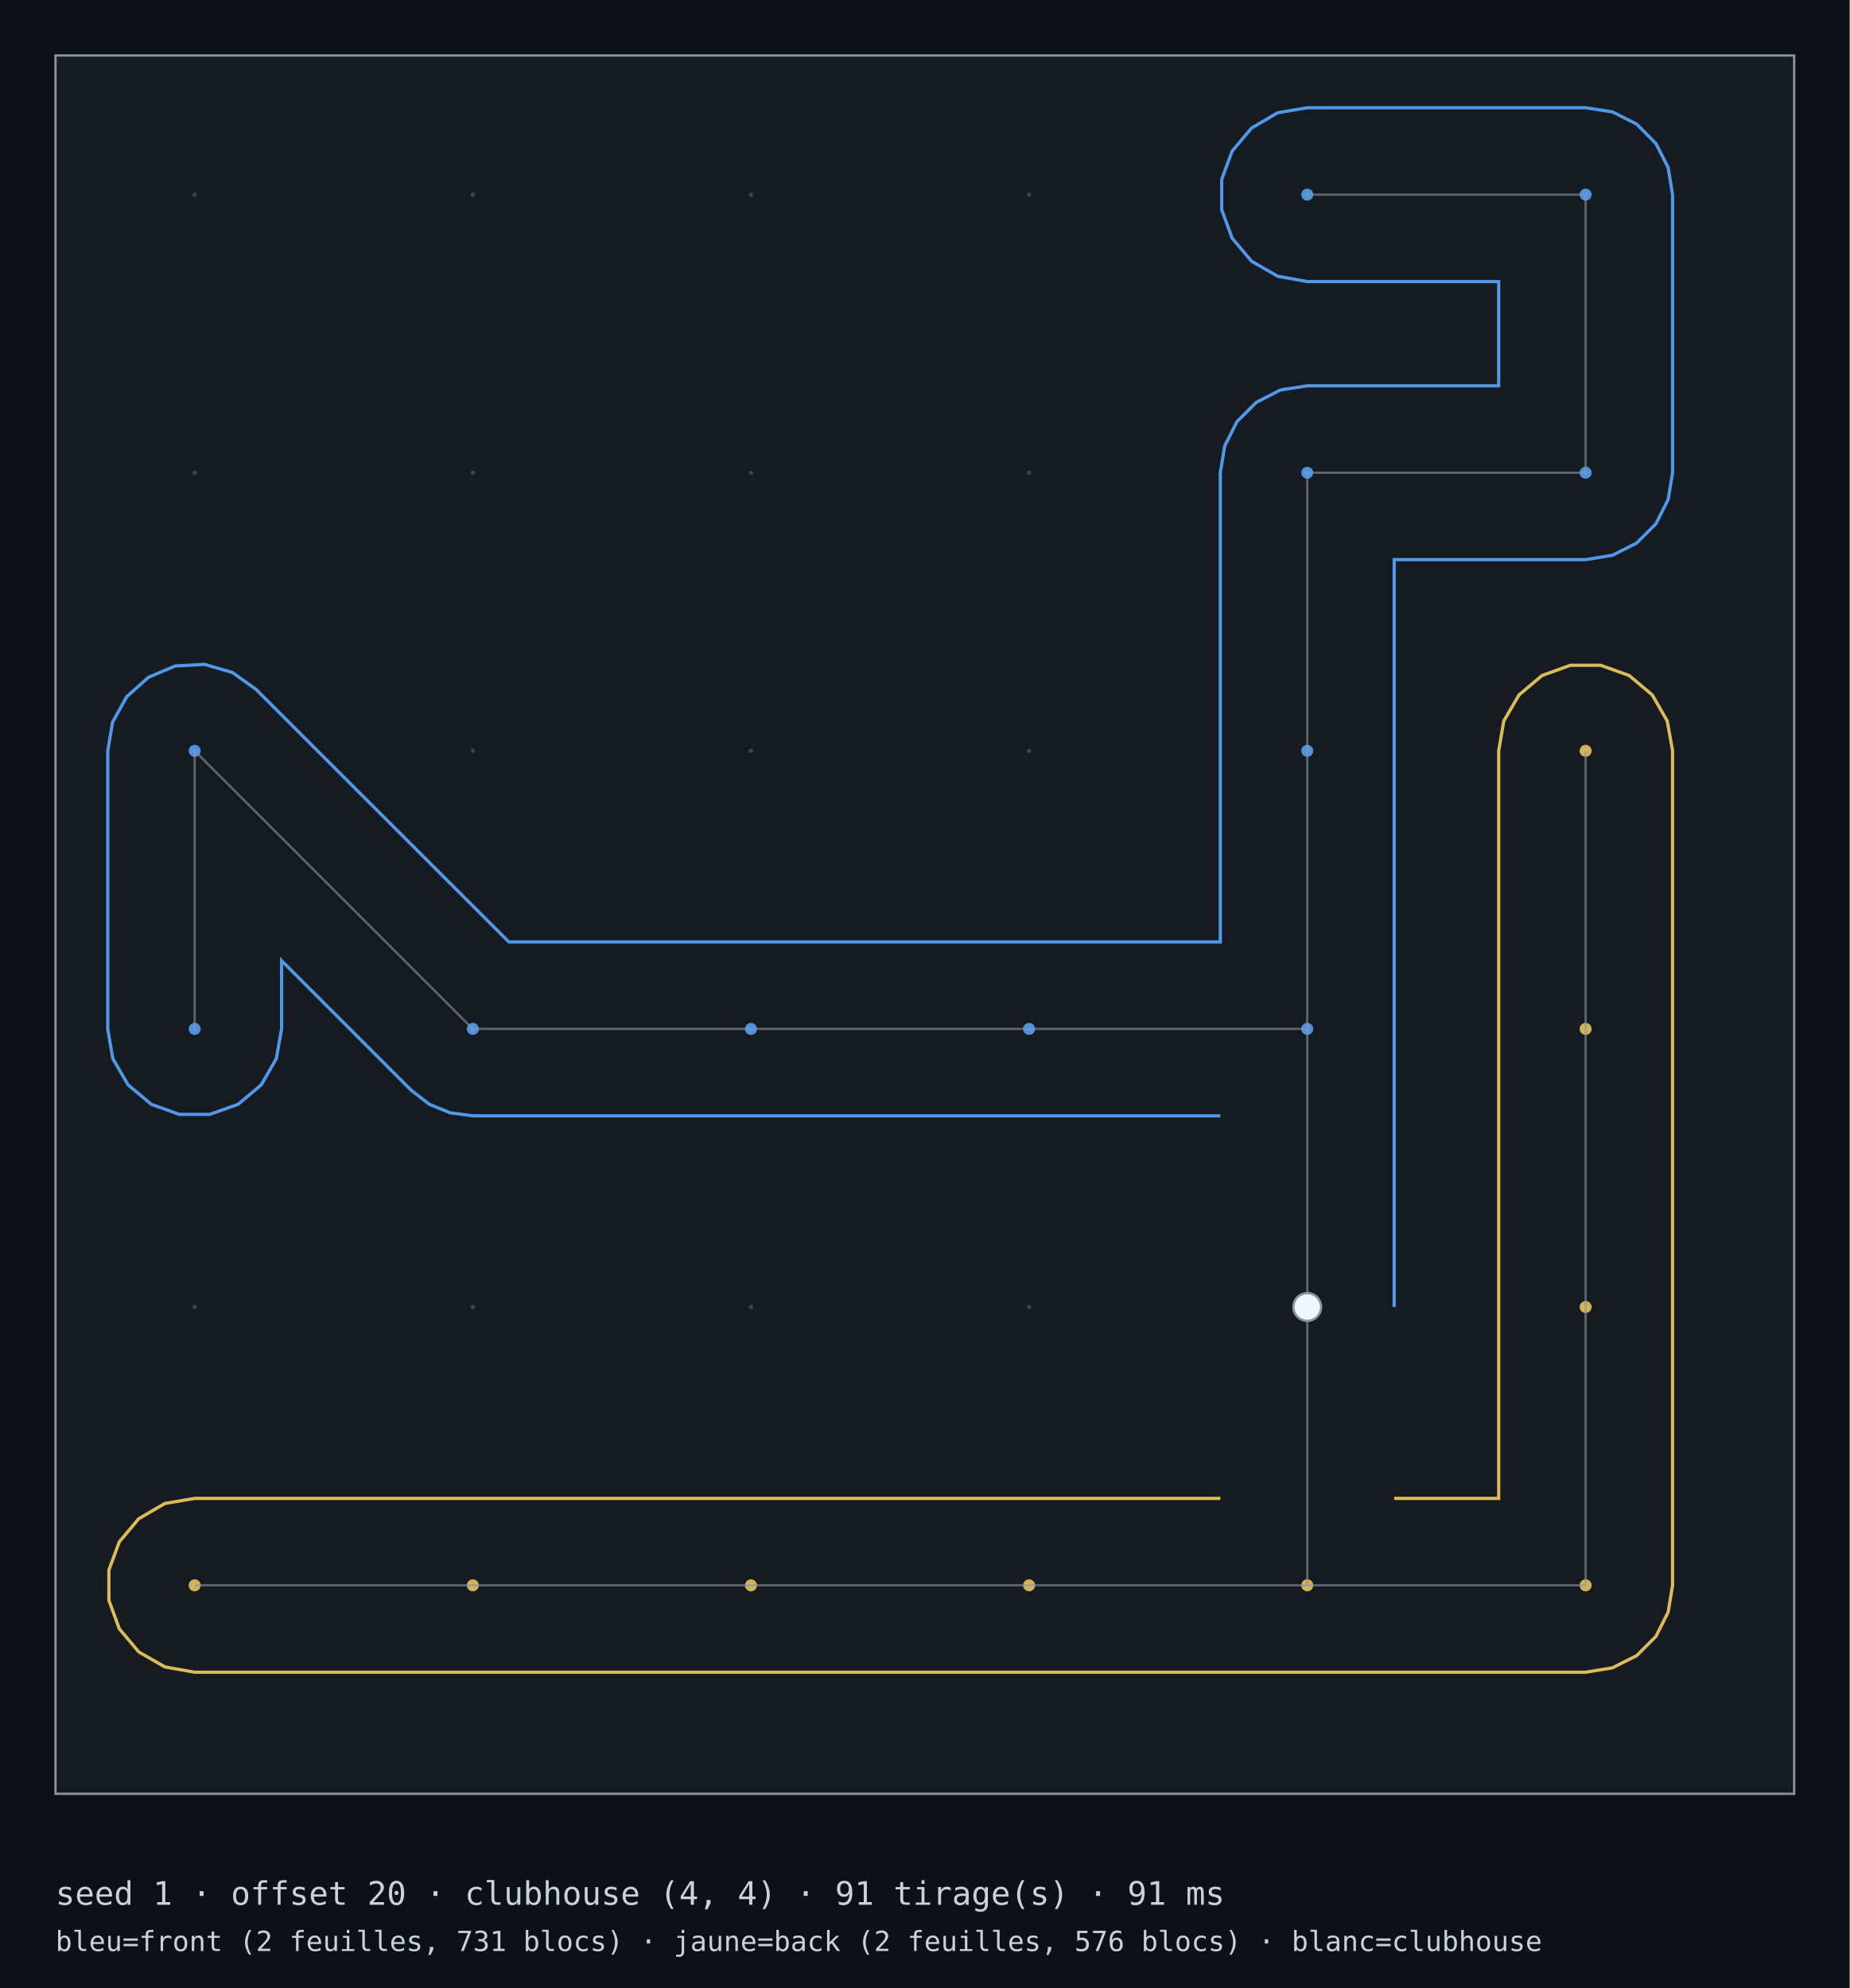
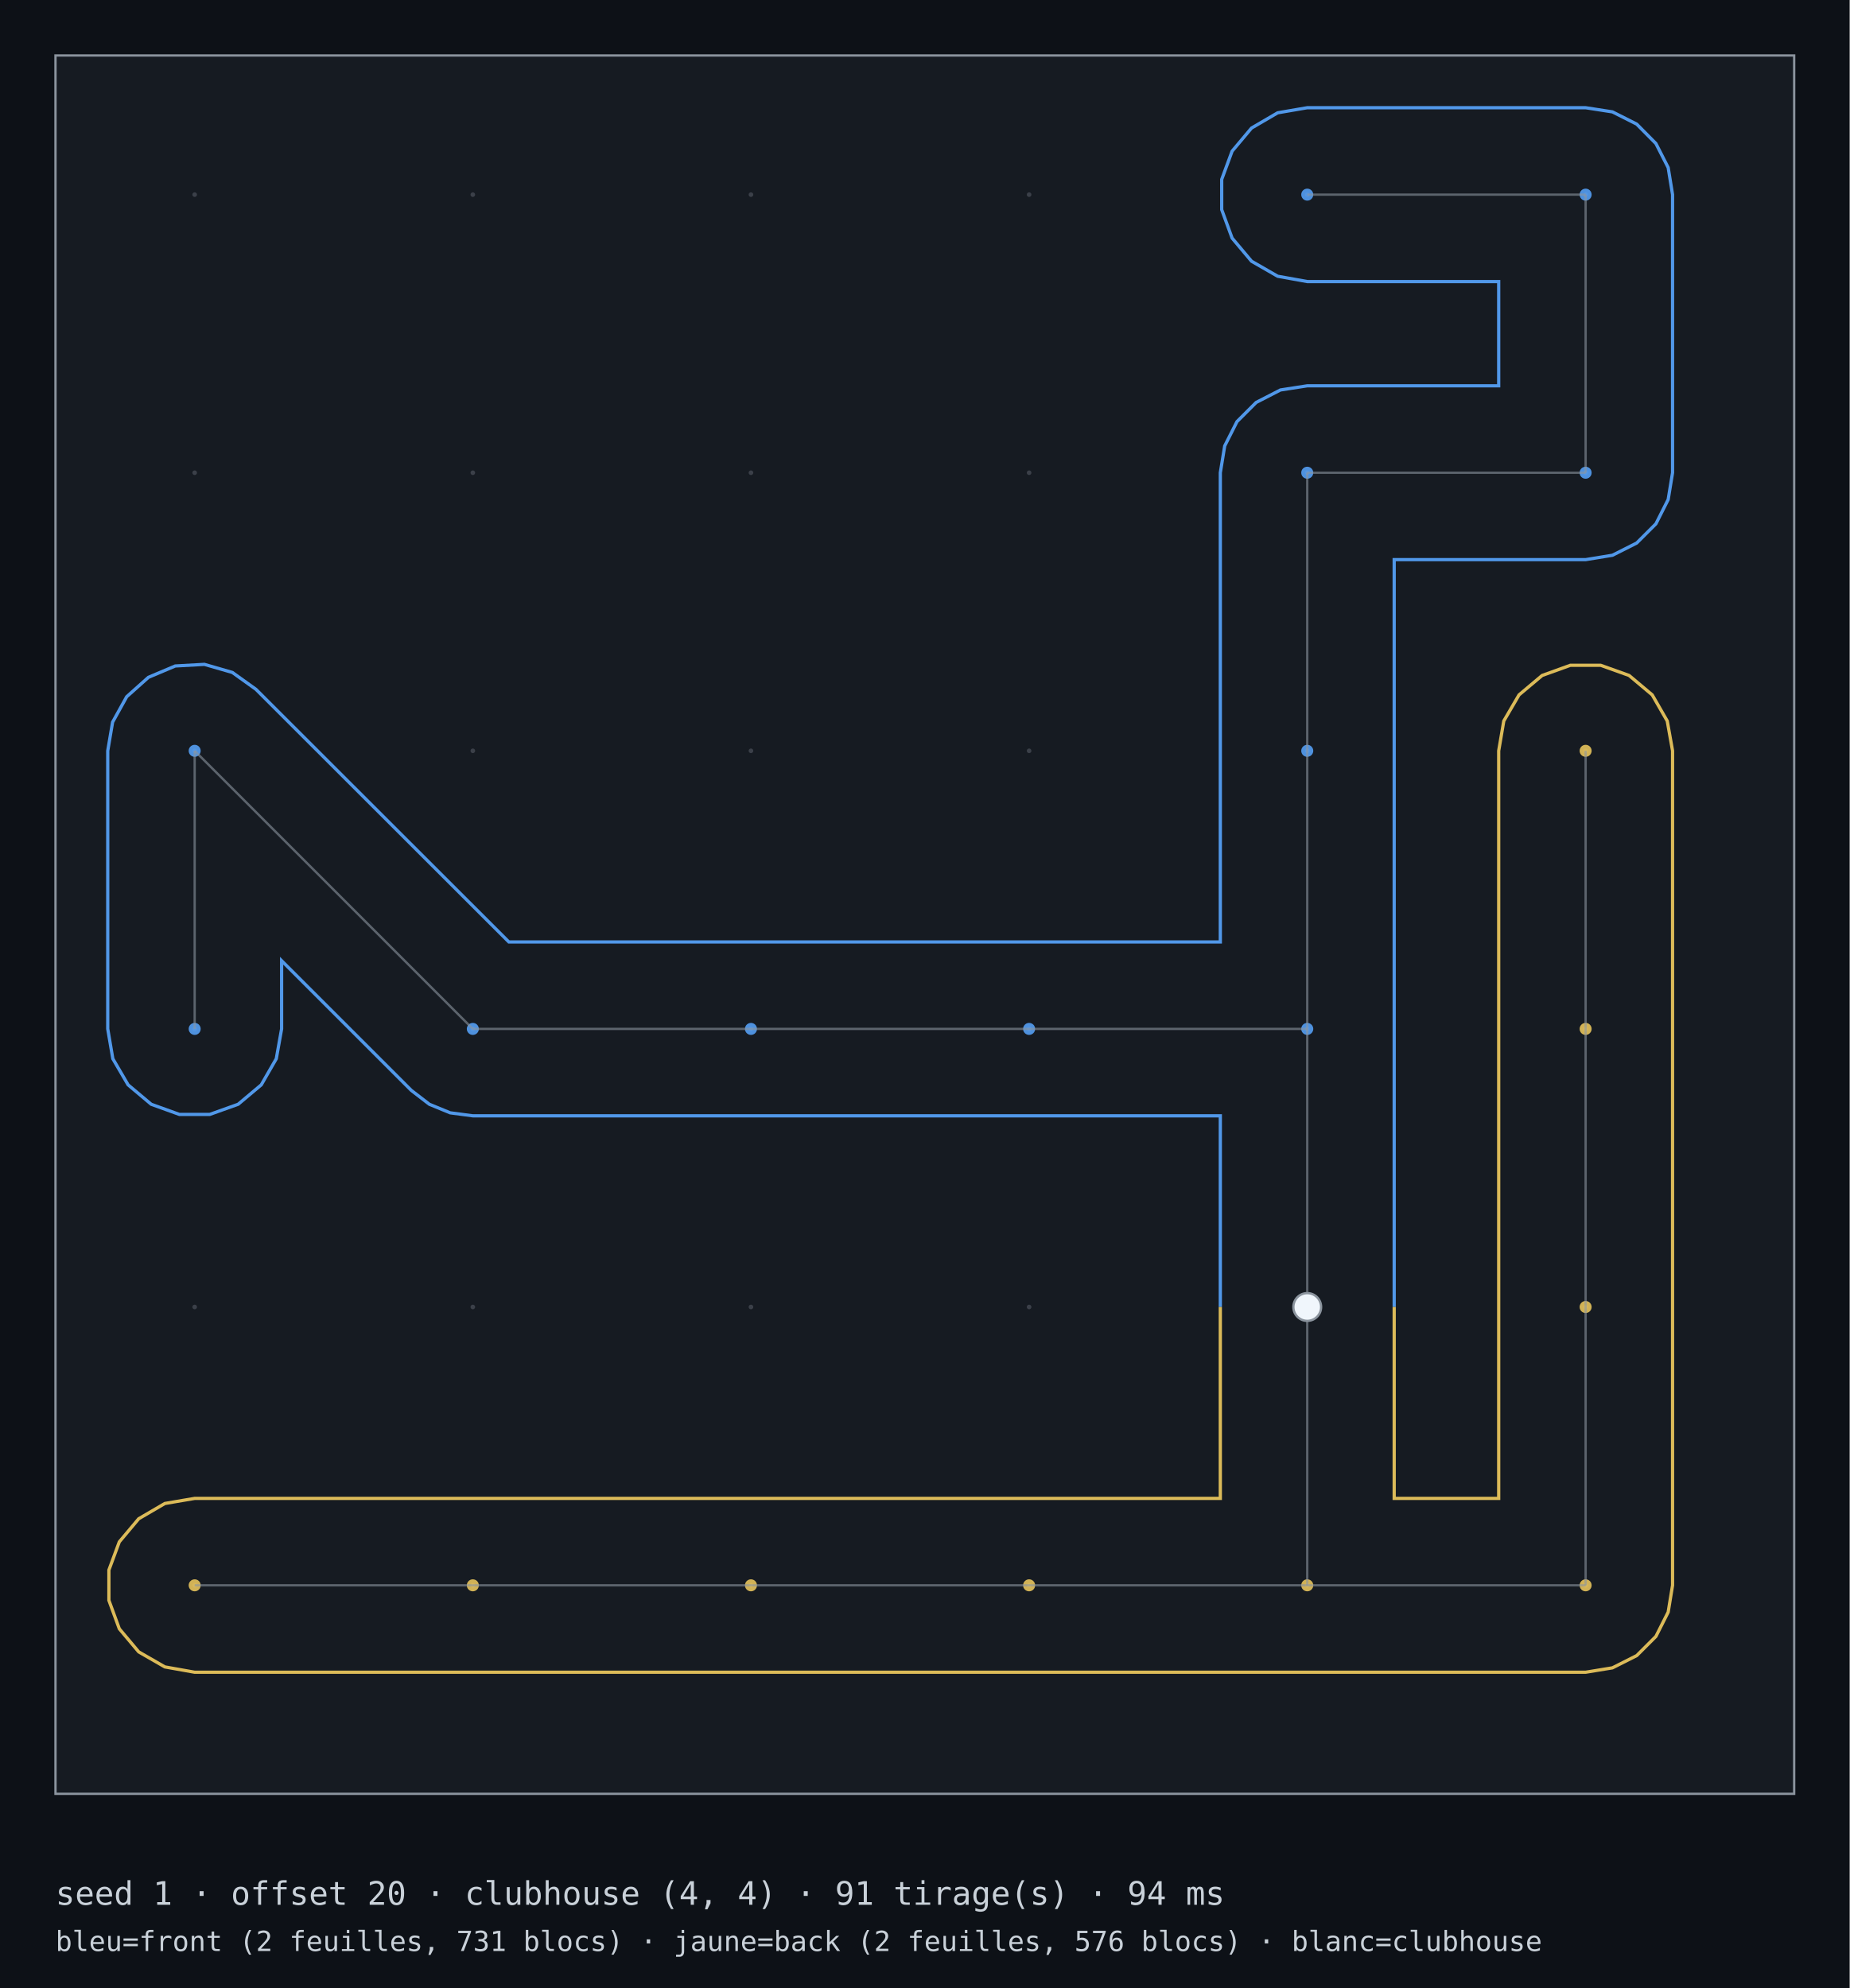
<svg xmlns="http://www.w3.org/2000/svg" width="800" height="860">
  <rect width="100%" height="100%" fill="#0d1117" />
  <rect x="24" y="24" width="752.0" height="752.0" fill="#161b22" stroke="#8b949e" />
  <style>text{font-family:monospace;fill:#c9d1d9}</style>
  <circle cx="84.2" cy="84.2" r="1.0" fill="#3b4049" />
  <circle cx="84.2" cy="204.5" r="1.0" fill="#3b4049" />
  <circle cx="84.2" cy="324.8" r="1.0" fill="#3b4049" />
  <circle cx="84.2" cy="445.1" r="1.0" fill="#3b4049" />
  <circle cx="84.2" cy="565.4" r="1.0" fill="#3b4049" />
  <circle cx="84.2" cy="685.8" r="1.0" fill="#3b4049" />
  <circle cx="204.5" cy="84.2" r="1.0" fill="#3b4049" />
  <circle cx="204.5" cy="204.5" r="1.0" fill="#3b4049" />
  <circle cx="204.5" cy="324.8" r="1.0" fill="#3b4049" />
  <circle cx="204.5" cy="445.1" r="1.0" fill="#3b4049" />
  <circle cx="204.5" cy="565.4" r="1.0" fill="#3b4049" />
  <circle cx="204.5" cy="685.8" r="1.0" fill="#3b4049" />
  <circle cx="324.8" cy="84.2" r="1.0" fill="#3b4049" />
  <circle cx="324.8" cy="204.5" r="1.0" fill="#3b4049" />
  <circle cx="324.8" cy="324.8" r="1.0" fill="#3b4049" />
  <circle cx="324.8" cy="445.1" r="1.0" fill="#3b4049" />
  <circle cx="324.8" cy="565.4" r="1.0" fill="#3b4049" />
  <circle cx="324.8" cy="685.8" r="1.0" fill="#3b4049" />
  <circle cx="445.1" cy="84.2" r="1.0" fill="#3b4049" />
  <circle cx="445.1" cy="204.5" r="1.0" fill="#3b4049" />
  <circle cx="445.1" cy="324.8" r="1.0" fill="#3b4049" />
  <circle cx="445.1" cy="445.1" r="1.0" fill="#3b4049" />
  <circle cx="445.1" cy="565.4" r="1.0" fill="#3b4049" />
  <circle cx="445.1" cy="685.8" r="1.0" fill="#3b4049" />
  <circle cx="565.4" cy="84.2" r="1.0" fill="#3b4049" />
  <circle cx="565.4" cy="204.5" r="1.0" fill="#3b4049" />
  <circle cx="565.4" cy="324.8" r="1.0" fill="#3b4049" />
  <circle cx="565.4" cy="445.1" r="1.0" fill="#3b4049" />
  <circle cx="565.4" cy="565.4" r="1.0" fill="#3b4049" />
  <circle cx="565.4" cy="685.8" r="1.0" fill="#3b4049" />
  <circle cx="685.8" cy="84.2" r="1.0" fill="#3b4049" />
  <circle cx="685.8" cy="204.5" r="1.0" fill="#3b4049" />
  <circle cx="685.8" cy="324.8" r="1.0" fill="#3b4049" />
  <circle cx="685.8" cy="445.1" r="1.0" fill="#3b4049" />
  <circle cx="685.8" cy="565.4" r="1.0" fill="#3b4049" />
  <circle cx="685.8" cy="685.8" r="1.0" fill="#3b4049" />
  <circle cx="565.4" cy="445.1" r="2.6" fill="#58a6ff" fill-opacity="0.85" />
  <circle cx="445.1" cy="445.1" r="2.6" fill="#58a6ff" fill-opacity="0.85" />
  <circle cx="565.4" cy="324.8" r="2.6" fill="#58a6ff" fill-opacity="0.85" />
  <circle cx="565.4" cy="204.5" r="2.6" fill="#58a6ff" fill-opacity="0.85" />
  <circle cx="685.8" cy="204.5" r="2.6" fill="#58a6ff" fill-opacity="0.85" />
  <circle cx="685.8" cy="84.2" r="2.6" fill="#58a6ff" fill-opacity="0.85" />
  <circle cx="565.4" cy="84.2" r="2.6" fill="#58a6ff" fill-opacity="0.85" />
  <circle cx="324.8" cy="445.1" r="2.6" fill="#58a6ff" fill-opacity="0.85" />
  <circle cx="204.5" cy="445.1" r="2.6" fill="#58a6ff" fill-opacity="0.85" />
  <circle cx="84.2" cy="324.8" r="2.6" fill="#58a6ff" fill-opacity="0.85" />
  <circle cx="84.2" cy="445.1" r="2.6" fill="#58a6ff" fill-opacity="0.85" />
  <circle cx="565.4" cy="685.8" r="2.6" fill="#f2cc60" fill-opacity="0.85" />
  <circle cx="685.8" cy="685.8" r="2.6" fill="#f2cc60" fill-opacity="0.85" />
  <circle cx="445.1" cy="685.8" r="2.6" fill="#f2cc60" fill-opacity="0.85" />
  <circle cx="324.8" cy="685.8" r="2.6" fill="#f2cc60" fill-opacity="0.85" />
  <circle cx="204.5" cy="685.8" r="2.6" fill="#f2cc60" fill-opacity="0.85" />
  <circle cx="84.2" cy="685.8" r="2.6" fill="#f2cc60" fill-opacity="0.85" />
  <circle cx="685.8" cy="565.4" r="2.6" fill="#f2cc60" fill-opacity="0.85" />
  <circle cx="685.8" cy="445.1" r="2.6" fill="#f2cc60" fill-opacity="0.85" />
  <circle cx="685.8" cy="324.8" r="2.6" fill="#f2cc60" fill-opacity="0.85" />
  <line x1="565.4" y1="565.4" x2="565.4" y2="445.1" stroke="#8b949e" stroke-width="1.0" stroke-opacity="0.6" />
  <line x1="565.4" y1="565.4" x2="565.4" y2="685.8" stroke="#8b949e" stroke-width="1.0" stroke-opacity="0.6" />
  <line x1="565.4" y1="445.1" x2="445.1" y2="445.1" stroke="#8b949e" stroke-width="1.0" stroke-opacity="0.6" />
  <line x1="565.4" y1="685.8" x2="685.8" y2="685.8" stroke="#8b949e" stroke-width="1.0" stroke-opacity="0.6" />
  <line x1="445.1" y1="445.1" x2="324.8" y2="445.1" stroke="#8b949e" stroke-width="1.0" stroke-opacity="0.6" />
  <line x1="685.8" y1="685.8" x2="685.8" y2="565.4" stroke="#8b949e" stroke-width="1.0" stroke-opacity="0.6" />
  <line x1="324.8" y1="445.1" x2="204.5" y2="445.1" stroke="#8b949e" stroke-width="1.0" stroke-opacity="0.6" />
  <line x1="685.8" y1="565.4" x2="685.8" y2="445.1" stroke="#8b949e" stroke-width="1.0" stroke-opacity="0.6" />
  <line x1="204.5" y1="445.1" x2="84.2" y2="324.8" stroke="#8b949e" stroke-width="1.0" stroke-opacity="0.6" />
  <line x1="685.8" y1="445.1" x2="685.8" y2="324.8" stroke="#8b949e" stroke-width="1.0" stroke-opacity="0.6" />
  <line x1="84.2" y1="324.8" x2="84.2" y2="445.1" stroke="#8b949e" stroke-width="1.0" stroke-opacity="0.6" />
  <line x1="565.4" y1="685.8" x2="445.1" y2="685.8" stroke="#8b949e" stroke-width="1.0" stroke-opacity="0.6" />
  <line x1="565.4" y1="445.1" x2="565.4" y2="324.8" stroke="#8b949e" stroke-width="1.0" stroke-opacity="0.6" />
  <line x1="445.1" y1="685.8" x2="324.8" y2="685.8" stroke="#8b949e" stroke-width="1.0" stroke-opacity="0.6" />
  <line x1="565.4" y1="324.8" x2="565.4" y2="204.5" stroke="#8b949e" stroke-width="1.0" stroke-opacity="0.6" />
  <line x1="324.8" y1="685.8" x2="204.5" y2="685.8" stroke="#8b949e" stroke-width="1.0" stroke-opacity="0.6" />
  <line x1="565.4" y1="204.5" x2="685.8" y2="204.5" stroke="#8b949e" stroke-width="1.0" stroke-opacity="0.6" />
  <line x1="204.5" y1="685.8" x2="84.2" y2="685.8" stroke="#8b949e" stroke-width="1.0" stroke-opacity="0.6" />
  <line x1="685.8" y1="204.5" x2="685.8" y2="84.2" stroke="#8b949e" stroke-width="1.0" stroke-opacity="0.6" />
  <line x1="685.8" y1="84.2" x2="565.4" y2="84.2" stroke="#8b949e" stroke-width="1.0" stroke-opacity="0.6" />
-   <polyline points="603.0,565.4 603.0,242.1 685.8,242.1 697.4,240.2 707.9,234.9 716.2,226.6 721.5,216.1 723.4,204.5 723.4,84.2 721.5,72.5 716.2,62.1 707.9,53.7 697.4,48.4 685.8,46.6 565.4,46.6 552.6,48.8 541.3,55.4 532.9,65.4 528.4,77.6 528.4,90.7 532.9,103.0 541.3,113.0 552.6,119.5 565.4,121.8 648.2,121.8 648.2,166.9 565.4,166.9 553.8,168.7 543.3,174.1 535.0,182.4 529.7,192.9 527.8,204.5 527.8,407.5 220.1,407.5 110.7,298.2 100.5,290.9 88.4,287.4 75.8,288.1 64.2,293.0 54.8,301.4 48.7,312.4 46.6,324.8 46.6,445.1 48.8,458.0 55.4,469.3 65.4,477.7 77.6,482.1 90.7,482.1 103.0,477.7 113.0,469.3 119.5,458.0 121.8,445.1 121.8,415.6 177.9,471.7 185.7,477.7 194.7,481.4 204.5,482.7 527.8,482.7" fill="none" stroke="#58a6ff" stroke-width="1.4" stroke-opacity="0.9" />
-   <polyline points="527.8,648.2 84.2,648.2 71.3,650.4 60.0,657.0 51.6,667.0 47.1,679.2 47.1,692.3 51.6,704.6 60.0,714.6 71.3,721.1 84.2,723.4 685.8,723.4 697.4,721.5 707.9,716.2 716.2,707.9 721.5,697.4 723.4,685.8 723.4,324.8 721.1,311.9 714.6,300.6 704.6,292.2 692.3,287.8 679.2,287.8 667.0,292.2 657.0,300.6 650.4,311.9 648.2,324.8 648.2,648.2 603.0,648.2" fill="none" stroke="#f2cc60" stroke-width="1.4" stroke-opacity="0.9" />
+   <polyline points="603.0,565.4 603.0,445.1 603.0,324.8 603.0,242.1 685.8,242.1 697.4,240.2 707.9,234.9 716.2,226.6 721.5,216.1 723.4,204.5 723.4,84.2 721.5,72.5 716.2,62.1 707.9,53.7 697.4,48.4 685.8,46.6 565.4,46.6 552.6,48.8 541.3,55.4 532.9,65.4 528.4,77.6 528.4,90.7 532.9,103.0 541.3,113.0 552.6,119.5 565.4,121.8 648.2,121.8 648.2,166.9 565.4,166.9 553.8,168.7 543.3,174.1 535.0,182.4 529.7,192.9 527.8,204.5 527.8,324.8 527.8,407.5 445.1,407.5 324.8,407.5 220.1,407.5 110.7,298.2 100.5,290.9 88.4,287.4 75.8,288.1 64.2,293.0 54.8,301.4 48.7,312.4 46.6,324.8 46.6,445.1 48.8,458.0 55.4,469.3 65.4,477.7 77.6,482.1 90.7,482.1 103.0,477.7 113.0,469.3 119.5,458.0 121.8,445.1 121.8,415.6 177.9,471.7 185.7,477.7 194.7,481.4 204.5,482.7 324.8,482.7 445.1,482.7 527.8,482.7 527.8,565.4" fill="none" stroke="#58a6ff" stroke-width="1.4" stroke-opacity="0.9" />
+   <polyline points="527.8,565.4 527.8,648.2 445.1,648.2 324.8,648.2 204.5,648.2 84.2,648.2 71.3,650.4 60.0,657.0 51.6,667.0 47.1,679.2 47.1,692.3 51.6,704.6 60.0,714.6 71.3,721.1 84.2,723.4 204.5,723.4 324.8,723.4 445.1,723.4 565.4,723.4 685.8,723.4 697.4,721.5 707.9,716.2 716.2,707.9 721.5,697.4 723.4,685.8 723.4,565.4 723.4,445.1 723.4,324.8 721.1,311.9 714.6,300.6 704.6,292.2 692.3,287.8 679.2,287.8 667.0,292.2 657.0,300.6 650.4,311.9 648.2,324.8 648.2,445.1 648.2,565.4 648.2,648.2 603.0,648.2 603.0,565.4" fill="none" stroke="#f2cc60" stroke-width="1.4" stroke-opacity="0.9" />
  <circle cx="565.4" cy="565.4" r="6" fill="#f0f6fc" stroke="#8b949e" />
-   <text x="24" y="824" font-size="14">seed 1 · offset 20 · clubhouse (4, 4) · 91 tirage(s) · 91 ms</text>
+   <text x="24" y="824" font-size="14">seed 1 · offset 20 · clubhouse (4, 4) · 91 tirage(s) · 94 ms</text>
  <text x="24" y="844" font-size="12">bleu=front (2 feuilles, 731 blocs) · jaune=back (2 feuilles, 576 blocs) · blanc=clubhouse</text>
</svg>
